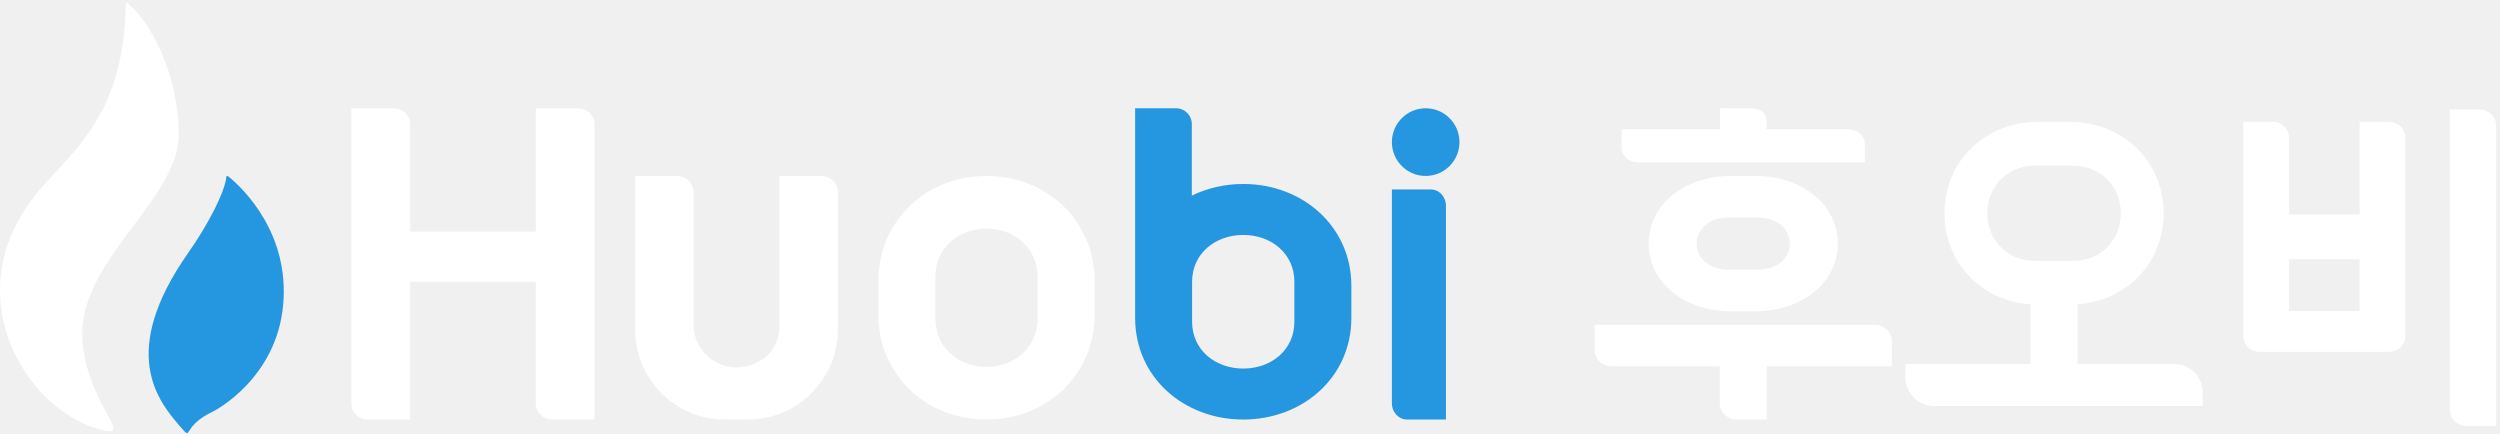
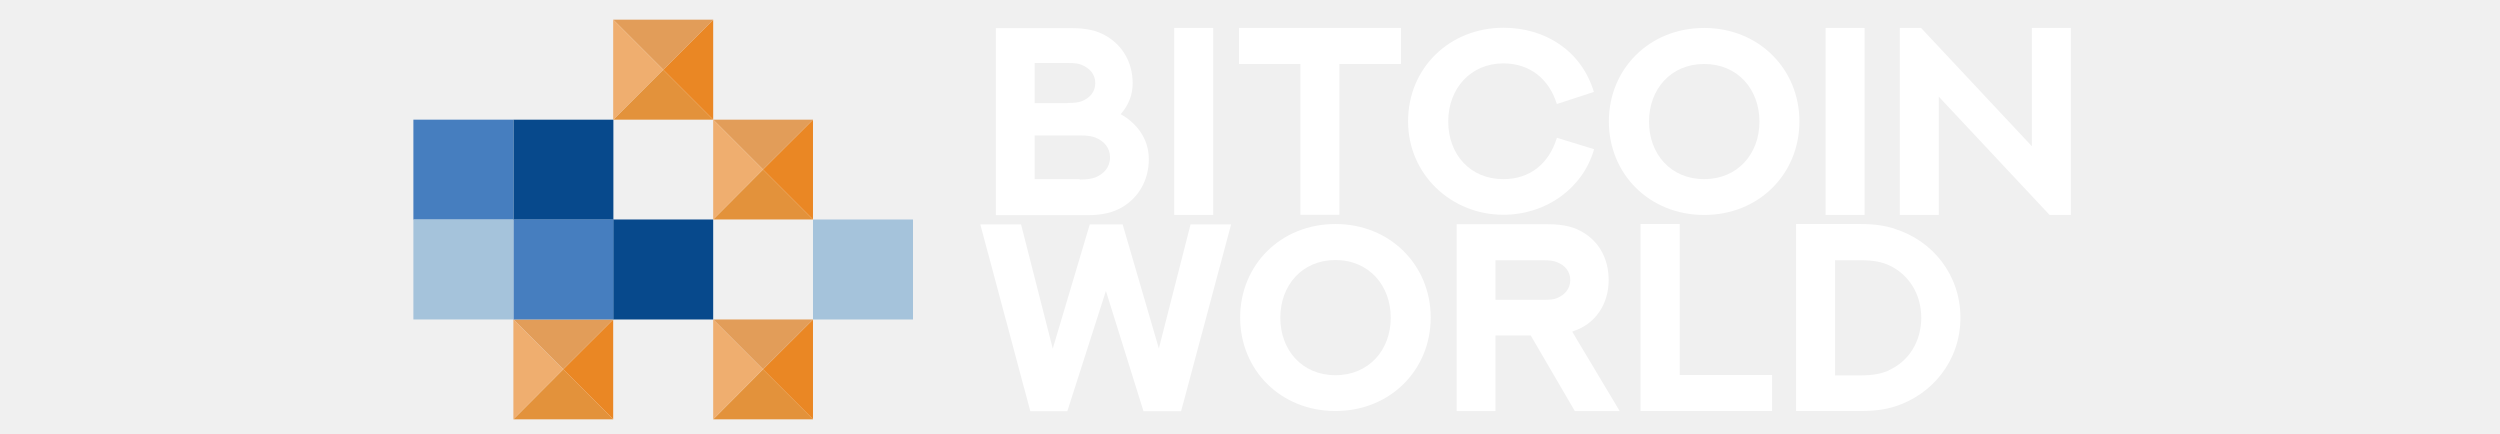
- <svg xmlns="http://www.w3.org/2000/svg" width="127px" height="22px" viewBox="0 0 127 22" version="1.1">
-   <g id="首页" stroke="none" stroke-width="1" fill="none" fill-rule="evenodd">
-     <g id="画板" transform="translate(-987, -707)">
-       <g id="CI" transform="translate(987, 707)">
-         <path d="M124.452,5.562 L124.452,20.809 C124.452,21.266 124.833,21.637 125.303,21.637 L126.806,21.637 L126.806,6.391 C126.806,5.933 126.426,5.562 125.956,5.562 L124.452,5.562 Z" id="Fill-20" fill="#FFFFFF" />
-         <path d="M116.285,15.796 L119.866,15.796 L119.866,13.167 L116.285,13.167 L116.285,15.796 Z M119.867,10.893 L116.285,10.893 L116.285,7.013 C116.285,6.557 115.909,6.188 115.447,6.188 L113.957,6.188 L113.957,17.05 C113.957,17.505 114.332,17.875 114.795,17.875 L121.357,17.875 C121.819,17.875 122.195,17.505 122.195,17.05 L122.195,7.013 C122.195,6.557 121.819,6.188 121.357,6.188 L119.867,6.188 L119.867,10.893 Z" id="Fill-23" fill="#FFFFFF" />
-         <path d="M100.953,10.835 C100.953,9.456 101.994,8.417 103.373,8.417 L105.318,8.417 C106.698,8.417 107.738,9.456 107.738,10.835 C107.738,12.213 106.698,13.253 105.318,13.253 L103.373,13.253 C101.994,13.253 100.953,12.213 100.953,10.835 M110.443,18.49 L105.537,18.49 L105.537,15.463 C108.058,15.269 109.91,13.346 109.91,10.835 C109.91,8.185 107.851,6.188 105.119,6.188 L103.56,6.188 C100.836,6.188 98.781,8.185 98.781,10.835 C98.781,13.35 100.635,15.275 103.154,15.463 L103.154,18.49 L96.795,18.49 L96.795,19.179 C96.795,19.976 97.446,20.625 98.248,20.625 L111.897,20.625 L111.897,19.935 C111.897,19.138 111.245,18.49 110.443,18.49" id="Fill-18" fill="#FFFFFF" />
-         <path d="M81.005,16.5 L81.005,17.769 C81.005,18.231 81.387,18.605 81.858,18.605 L87.365,18.605 L87.365,20.477 C87.365,20.939 87.747,21.312 88.217,21.312 L89.749,21.312 L89.749,18.605 L96.108,18.605 L96.108,17.335 C96.108,16.874 95.726,16.5 95.256,16.5 L81.005,16.5 Z" id="Fill-26" fill="#FFFFFF" />
-         <path d="M86.191,12.375 C86.191,11.61 86.859,11.055 87.778,11.055 L89.335,11.055 C90.255,11.055 90.922,11.61 90.922,12.375 C90.922,13.14 90.255,13.695 89.335,13.695 L87.778,13.695 C86.859,13.695 86.191,13.14 86.191,12.375 L86.191,12.375 Z M87.928,8.938 C85.547,8.938 83.751,10.415 83.751,12.375 C83.751,14.335 85.547,15.812 87.928,15.812 L89.176,15.812 C91.563,15.812 93.362,14.335 93.362,12.375 C93.362,10.415 91.563,8.938 89.176,8.938 L87.928,8.938 Z" id="Fill-27" fill="#FFFFFF" />
-         <path d="M93.892,6.564 L89.736,6.564 L89.736,6.11 C89.736,5.693 89.358,5.5 88.892,5.5 L87.378,5.5 L87.378,6.564 L82.378,6.564 L82.378,7.496 C82.378,7.912 82.756,8.25 83.222,8.25 L94.735,8.25 L94.735,7.319 C94.735,6.902 94.358,6.564 93.892,6.564" id="Fill-25" fill="#FFFFFF" />
-         <path d="M71.474,21.312 L73.454,21.312 L73.454,10.454 C73.454,9.996 73.112,9.625 72.689,9.625 L70.708,9.625 L70.708,20.484 C70.708,20.942 71.051,21.312 71.474,21.312" id="Fill-5" fill="#2596E0" />
-         <path d="M72.424,8.938 C73.372,8.938 74.141,8.168 74.141,7.219 C74.141,6.27 73.372,5.5 72.424,5.5 C71.477,5.5 70.708,6.27 70.708,7.219 C70.708,8.168 71.477,8.938 72.424,8.938" id="Fill-7" fill="#2596E0" />
-         <path d="M65.754,16.347 C65.754,17.774 64.585,18.723 63.157,18.723 C61.729,18.723 60.559,17.774 60.559,16.347 L60.559,14.311 C60.559,12.885 61.729,11.935 63.157,11.935 C64.585,11.935 65.754,12.885 65.754,14.311 L65.754,16.347 Z M63.157,9.346 L63.157,9.346 C62.213,9.346 61.323,9.556 60.544,9.938 L60.544,6.302 C60.544,5.859 60.185,5.5 59.742,5.5 L57.665,5.5 L57.665,16.152 C57.665,19.168 60.136,21.312 63.157,21.312 C66.177,21.312 68.649,19.168 68.649,16.152 L68.649,14.52 C68.649,11.503 66.177,9.346 63.157,9.346 L63.157,9.346 Z" id="Fill-11" fill="#2596E0" />
-         <path d="M52.711,16.178 C52.711,17.653 51.542,18.635 50.114,18.635 C48.685,18.635 47.516,17.653 47.516,16.178 L47.516,14.072 C47.516,12.597 48.685,11.615 50.114,11.615 C51.542,11.615 52.711,12.597 52.711,14.072 L52.711,16.178 Z M50.114,8.938 L50.114,8.938 C47.093,8.938 44.622,11.169 44.622,14.288 L44.622,15.975 C44.622,19.095 47.093,21.312 50.114,21.312 L50.114,21.312 C53.134,21.312 55.605,19.095 55.605,15.975 L55.605,14.288 C55.605,11.169 53.134,8.938 50.114,8.938 L50.114,8.938 Z" id="Fill-9" fill="#FFFFFF" />
-         <path d="M39.594,8.938 L39.594,16.611 C39.594,17.308 39.241,17.969 38.641,18.318 C36.965,19.292 35.232,18.075 35.232,16.471 L35.232,9.767 C35.232,9.309 34.863,8.938 34.407,8.938 L32.265,8.938 L32.265,16.745 C32.265,19.257 34.308,21.312 36.806,21.312 L38.02,21.312 C40.519,21.312 42.562,19.257 42.562,16.745 L42.562,9.767 C42.562,9.309 42.193,8.938 41.737,8.938 L39.595,8.938 L39.594,8.938 Z" id="Fill-3" fill="#FFFFFF" />
-         <path d="M27.218,5.5 L27.218,11.766 L20.836,11.766 L20.836,6.312 C20.836,5.864 20.463,5.5 20.003,5.5 L17.849,5.5 L17.849,20.5 C17.849,20.949 18.222,21.312 18.681,21.312 L20.836,21.312 L20.836,14.314 L27.218,14.314 L27.218,20.5 C27.218,20.949 27.591,21.312 28.051,21.312 L30.205,21.312 L30.205,6.312 C30.205,5.864 29.832,5.5 29.373,5.5 L27.218,5.5 Z" id="Fill-1" fill="#FFFFFF" />
-         <path d="M11.588,8.952 C11.562,8.936 11.527,8.925 11.502,8.964 C11.434,9.725 10.607,11.355 9.558,12.85 C6,17.925 8.028,20.371 9.167,21.684 C9.829,22.447 9.167,21.684 10.822,20.905 C10.951,20.844 14.049,19.21 14.385,15.488 C14.71,11.884 12.408,9.612 11.588,8.952" id="Fill-16" fill="#2596E0" />
-         <path d="M9.079,6.843 C9.079,3.719 7.596,1.033 6.468,0.158 C6.463,0.155 6.382,0.108 6.389,0.233 C6.389,0.235 6.387,0.235 6.387,0.237 C6.293,6.269 3.291,7.903 1.64,10.105 C-2.169,15.187 1.374,20.759 4.981,21.789 C7,22.365 4.515,20.769 4.195,17.399 C3.808,13.325 9.079,10.215 9.079,6.843" id="Fill-13" fill="#FFFFFF" />
-       </g>
-     </g>
+ <svg xmlns="http://www.w3.org/2000/svg" width="127" height="22" viewBox="0 0 127 22" fill="none">
+   <g clip-path="url(#clip0_102_11)">
+     <path d="M50.58 1.43H54.45C55.21 1.43 55.71 1.56 56.13 1.79C56.97 2.25 57.54 3.11 57.54 4.24C57.54 4.83 57.32 5.36 56.93 5.8C57.75 6.26 58.36 7.05 58.36 8.08C58.36 9.18 57.82 10.05 57 10.53C56.56 10.78 56.05 10.93 55.26 10.93H50.59V1.43H50.58ZM54.24 5.23C54.62 5.23 54.79 5.2 54.96 5.14C55.35 4.98 55.64 4.68 55.64 4.22C55.64 3.76 55.34 3.46 54.96 3.3C54.8 3.23 54.63 3.2 54.23 3.2H52.56V5.24H54.24V5.23ZM54.85 9.12C55.26 9.12 55.46 9.08 55.65 9.01C56.06 8.84 56.39 8.51 56.39 7.99C56.39 7.51 56.08 7.16 55.65 6.99C55.47 6.92 55.27 6.88 54.84 6.88H52.56V9.1H54.85V9.12Z" fill="white" />
+     <path d="M59.65 1.42H61.63V10.92H59.65V1.42Z" fill="white" />
+     <path d="M71.17 1.42V3.25H68.04V10.91H66.06V3.25H62.94V1.42H71.17Z" fill="white" />
+     <path d="M79.09 5.29C78.69 4 77.71 3.22 76.37 3.22C74.71 3.22 73.57 4.5 73.57 6.17C73.57 7.84 74.68 9.1 76.37 9.1C77.7 9.1 78.68 8.34 79.09 7L80.98 7.58C80.41 9.57 78.54 10.91 76.37 10.91C73.73 10.91 71.53 8.87 71.53 6.16C71.53 3.45 73.64 1.41 76.38 1.41C78.48 1.41 80.33 2.56 80.97 4.67L79.1 5.28L79.09 5.29Z" fill="white" />
+     <path d="M86.57 10.92C83.79 10.92 81.73 8.84 81.73 6.17C81.73 3.5 83.79 1.42 86.57 1.42C89.35 1.42 91.41 3.51 91.41 6.17C91.41 8.83 89.36 10.92 86.57 10.92ZM86.57 3.25C84.87 3.25 83.77 4.54 83.77 6.18C83.77 7.82 84.87 9.1 86.57 9.1C88.27 9.1 89.38 7.82 89.38 6.18C89.38 4.54 88.28 3.25 86.57 3.25Z" fill="white" />
+     <path d="M92.74 1.42H94.72V10.92H92.74V1.42Z" fill="white" />
+     <path d="M96.51 10.92V1.42H97.59L103.22 7.43V1.42H105.2V10.92H104.12L98.49 4.91V10.92H96.51Z" fill="white" />
+     <path d="M51.87 11.4L53.48 17.71L55.36 11.4H57.03L58.87 17.7L60.48 11.4H62.54L60 20.89H58.09L56.18 14.78L54.22 20.89H52.34L49.8 11.4H51.86H51.87Z" fill="white" />
+     <path d="M67.84 20.88C65.06 20.88 63 18.8 63 16.13C63 13.46 65.06 11.38 67.84 11.38C70.62 11.38 72.68 13.47 72.68 16.13C72.68 18.8 70.62 20.88 67.84 20.88ZM67.84 13.21C66.14 13.21 65.04 14.5 65.04 16.14C65.04 17.78 66.14 19.06 67.84 19.06C69.54 19.06 70.65 17.78 70.65 16.14C70.65 14.51 69.55 13.21 67.84 13.21Z" fill="white" />
+     <path d="M74 20.881V11.391H78.64C79.45 11.391 80.01 11.541 80.46 11.831C81.23 12.301 81.72 13.141 81.72 14.231C81.72 14.841 81.55 15.401 81.24 15.851C80.91 16.331 80.46 16.641 79.96 16.811L79.87 16.851L82.28 20.881H80L77.76 17.041H75.97V20.881H73.99H74ZM78.38 15.231C78.76 15.231 78.94 15.211 79.1 15.141C79.47 14.991 79.77 14.681 79.77 14.231C79.77 13.781 79.49 13.471 79.1 13.321C78.94 13.251 78.76 13.221 78.37 13.221H75.97V15.231H78.38Z" fill="white" />
+     <path d="M85.33 11.38V19.05H90.02V20.88H83.34V11.38H85.33Z" fill="white" />
+     <path d="M96.23 11.62C98.17 12.21 99.59 13.96 99.59 16.14C99.59 18.32 98.16 20.06 96.23 20.66C95.76 20.8 95.27 20.88 94.5 20.88H91.24V11.38H94.5C95.27 11.38 95.76 11.47 96.23 11.61V11.62ZM95.95 18.81C96.98 18.35 97.6 17.33 97.6 16.14C97.6 14.95 96.97 13.93 95.95 13.47C95.59 13.31 95.19 13.22 94.5 13.22H93.22V19.07H94.5C95.2 19.07 95.6 18.97 95.95 18.82V18.81Z" fill="white" />
+     <path d="M31.15 6.08H36.23L33.69 3.54L31.15 6.08Z" fill="#E3923B" />
+     <path d="M36.23 6.08V1L33.69 3.54L36.23 6.08Z" fill="#EA8724" />
+     <path d="M36.23 1H31.15L33.69 3.54L36.23 1Z" fill="#E29D59" />
+     <path d="M33.69 3.54L31.15 1V6.08L33.69 3.54Z" fill="#EFAE6F" />
+     <path d="M36.23 11.15H41.3L38.76 8.61L36.23 11.15Z" fill="#E3923B" />
+     <path d="M41.3 11.15V6.08L38.76 8.61L41.3 11.15Z" fill="#EA8724" />
+     <path d="M41.3 6.08H36.23L38.76 8.61L41.3 6.08Z" fill="#E29D59" />
+     <path d="M38.76 8.61L36.23 6.08V11.15L38.76 8.61Z" fill="#EFAE6F" />
+     <path d="M26.08 21.301H31.15L28.61 18.761L26.08 21.301Z" fill="#E3923B" />
+     <path d="M31.15 21.3V16.23L28.61 18.761L31.15 21.3Z" fill="#EA8724" />
+     <path d="M31.15 16.23H26.08L28.61 18.761L31.15 16.23Z" fill="#E29D59" />
+     <path d="M28.61 18.761L26.08 16.23V21.3L28.61 18.761Z" fill="#EFAE6F" />
+     <path d="M36.23 21.301H41.3L38.76 18.761L36.23 21.301Z" fill="#E3923B" />
+     <path d="M41.3 21.3V16.23L38.76 18.761L41.3 21.3Z" fill="#EA8724" />
+     <path d="M41.3 16.23H36.23L38.76 18.761L41.3 16.23Z" fill="#E29D59" />
+     <path d="M38.76 18.761L36.23 16.23V21.3L38.76 18.761Z" fill="#EFAE6F" />
+     <path d="M31.16 6.08H26.08V11.16H31.16V6.08Z" fill="#07498C" />
+     <path d="M36.23 11.15H31.15V16.23H36.23V11.15Z" fill="#07498C" />
+     <path d="M26.08 6.08H21V11.16H26.08V6.08Z" fill="#467EBF" />
+     <path d="M31.16 11.15H26.08V16.23H31.16V11.15Z" fill="#467EBF" />
+     <path d="M26.08 11.15H21V16.23H26.08V11.15Z" fill="#A5C3DB" />
+     <path d="M46.38 11.15H41.3V16.23H46.38V11.15Z" fill="#A5C3DB" />
  </g>
+   <defs>
+     <clipPath id="clip0_102_11">
+       <rect width="84.2" height="20.3" fill="white" transform="translate(21 1)" />
+     </clipPath>
+   </defs>
</svg>
